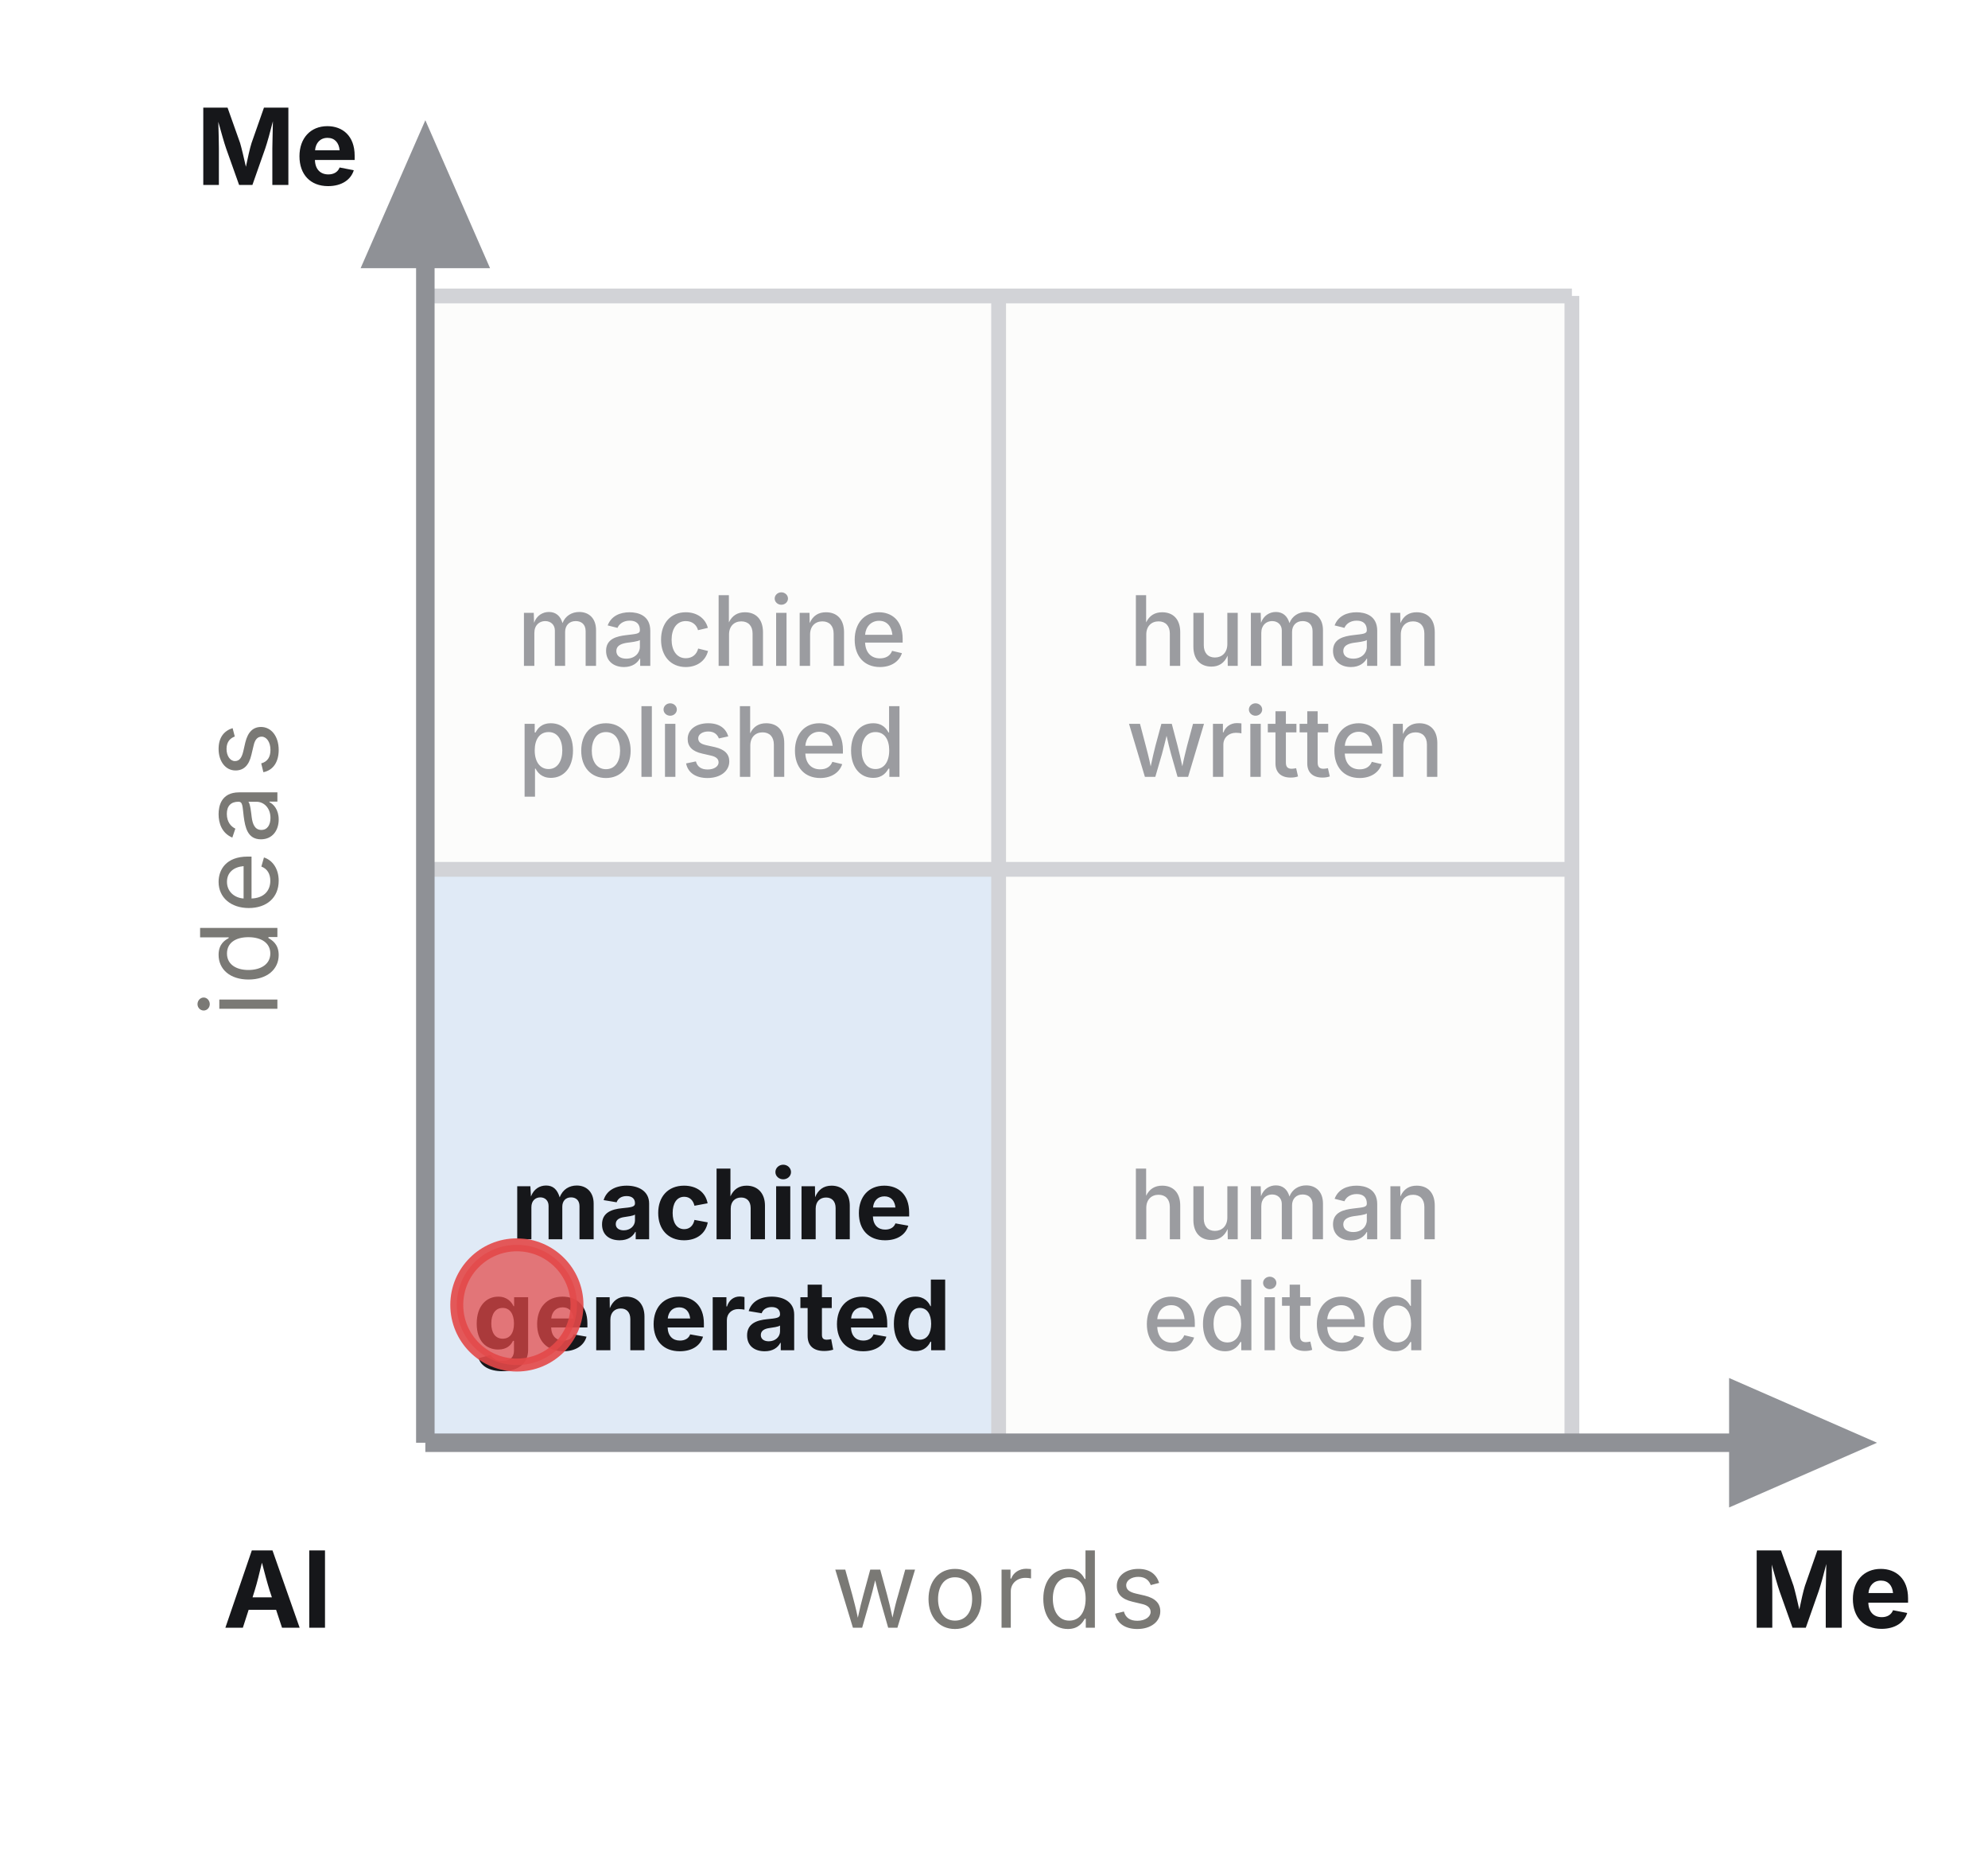
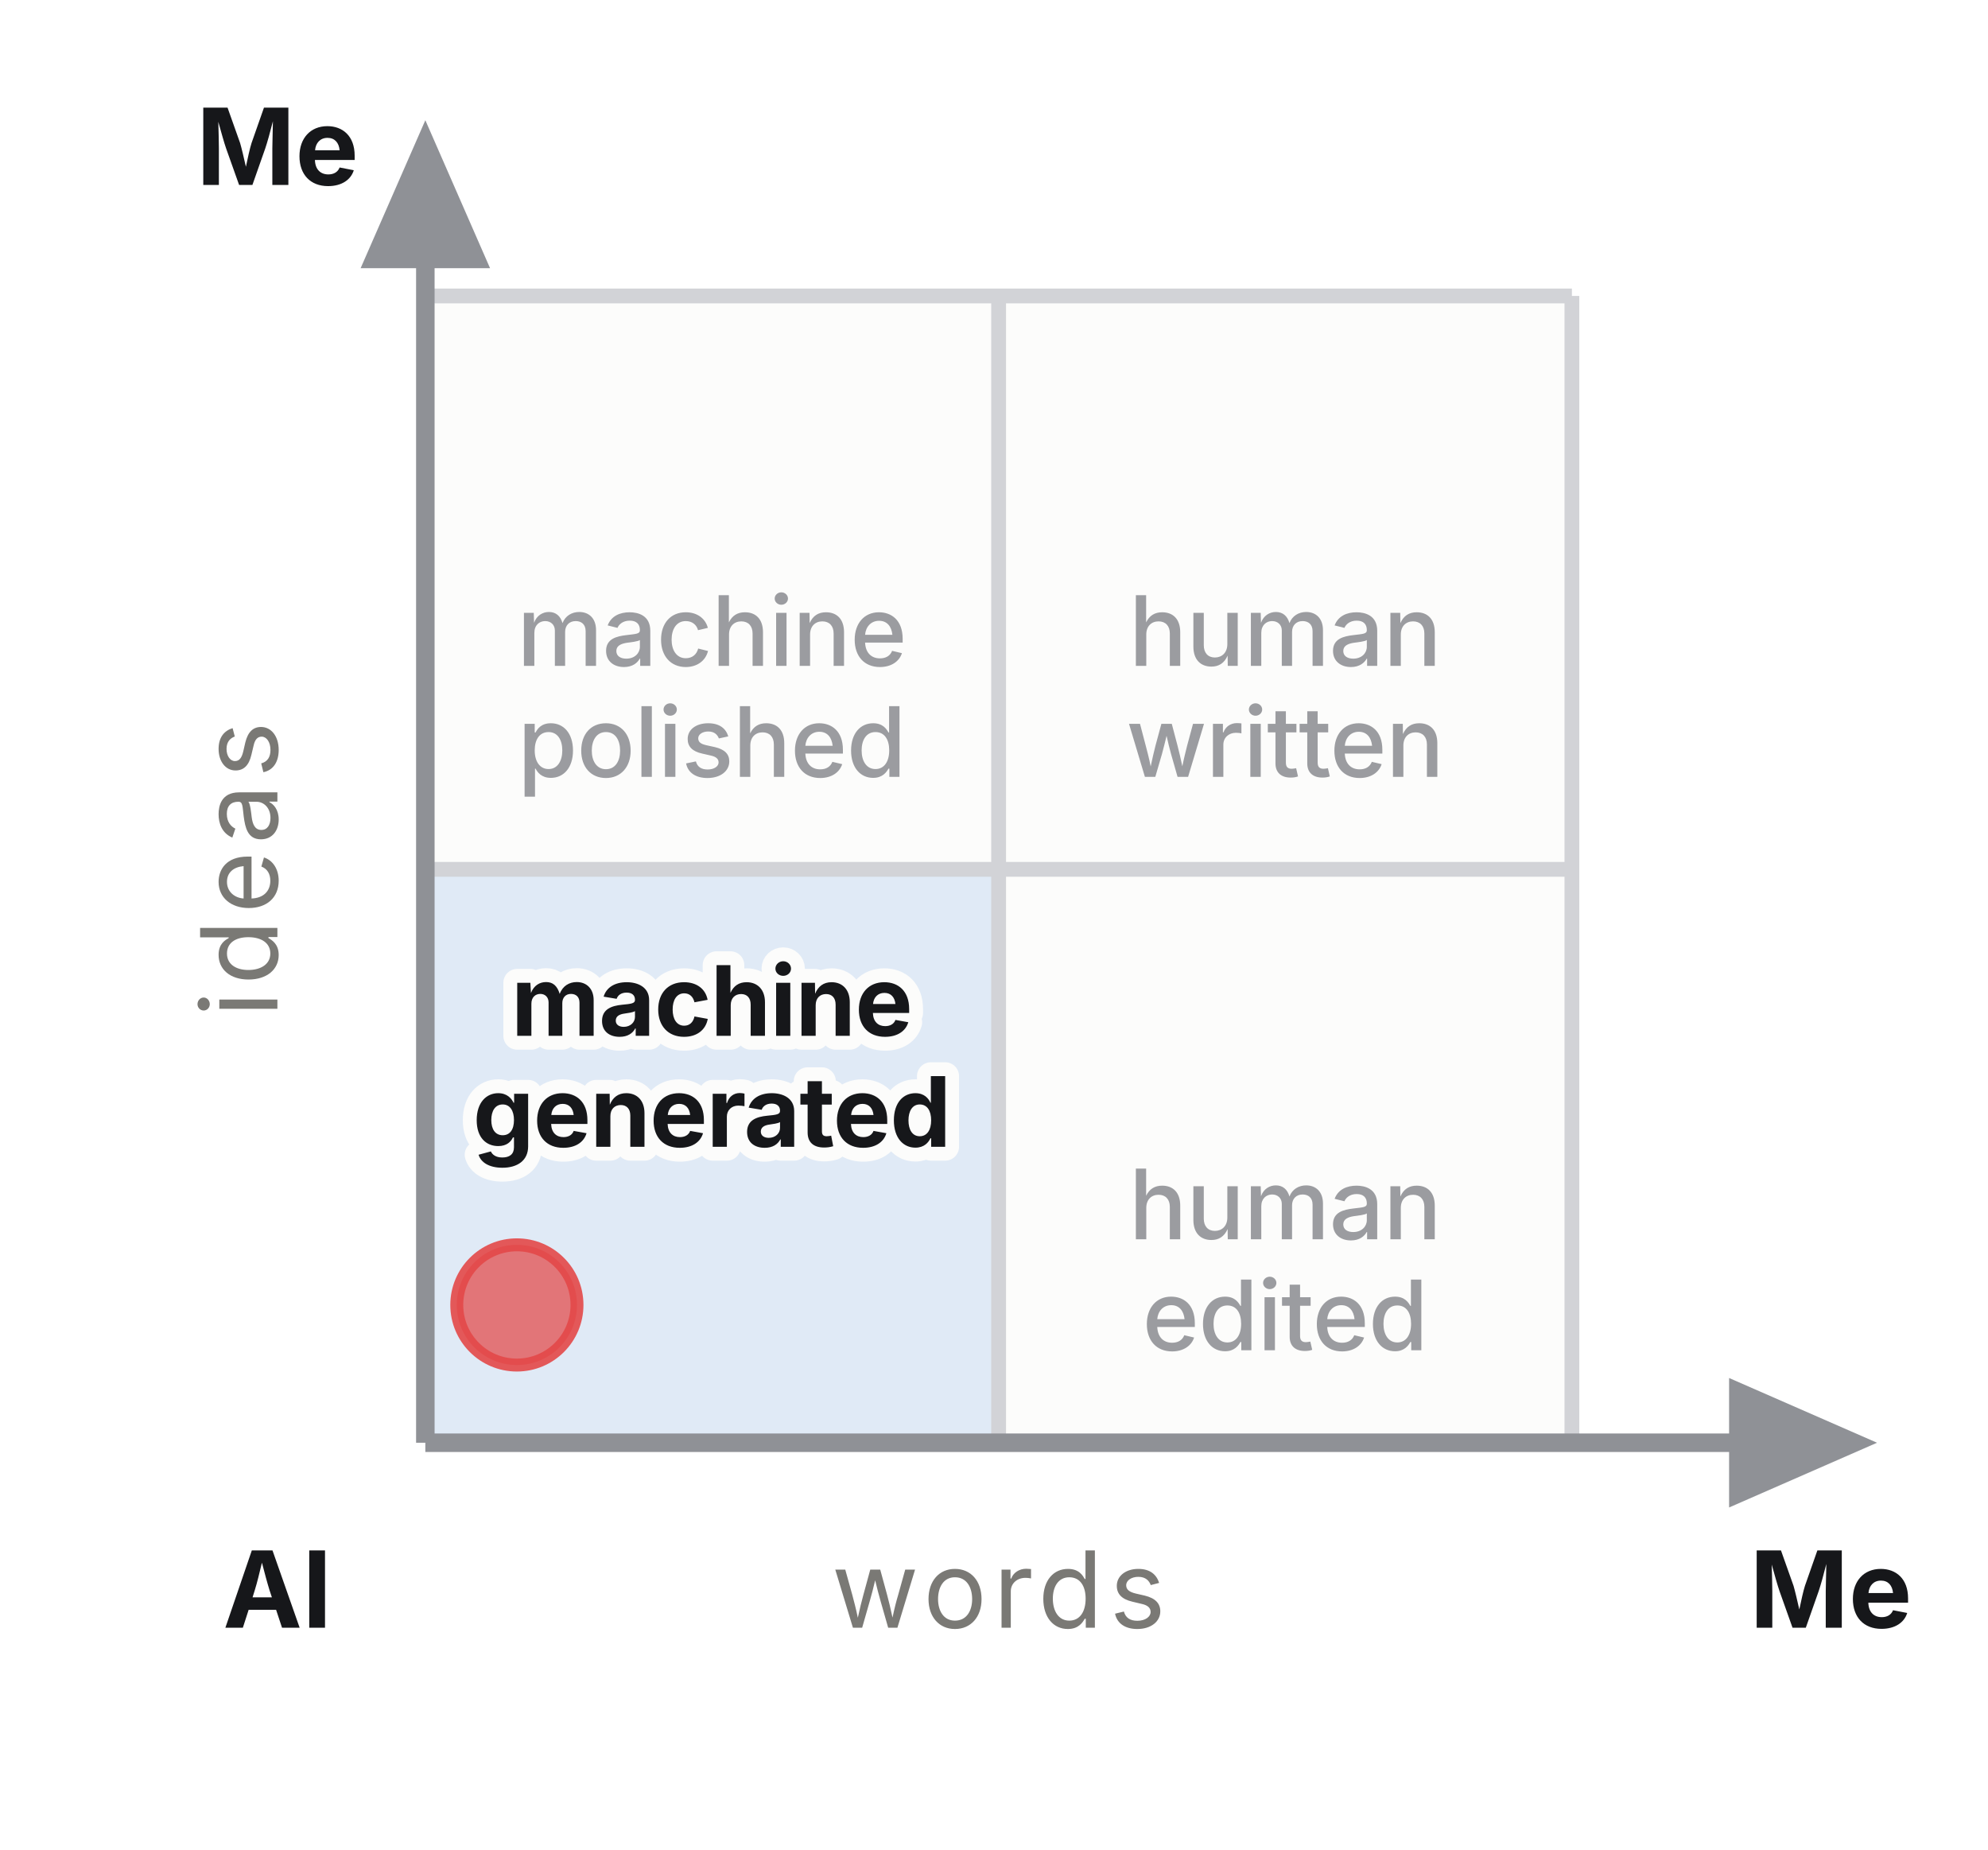
- <svg xmlns="http://www.w3.org/2000/svg" viewBox="0 0 215 200" font-family="ui-sans-serif,-apple-system,sans-serif" role="img" aria-label="Provenienza: machine generated. Parole umane 8%, idee umane 12%.">
+ <svg xmlns="http://www.w3.org/2000/svg" viewBox="0 0 215 200" font-family="ui-sans-serif,-apple-system,sans-serif" role="img" aria-label="Provenance: machine generated. Human words 8%, human ideas 12%.">
  <defs>
    <marker id="f" markerWidth="8" markerHeight="8" refX="6.5" refY="4" orient="auto">
      <path d="M0 0.5 L8 4 L0 7.5 z" fill="#8f9196" />
    </marker>
  </defs>
  <rect x="46" y="32" width="124" height="124" fill="#fcfcfb" />
  <rect x="46.0" y="94.0" width="62.0" height="62.0" fill="#2a78d6" fill-opacity=".13" />
  <path d="M108.0 32 V156 M46 94.0 H170 M170 32 V156 M46 32 H170" stroke="#d2d3d7" stroke-width="1.6" fill="none" />
  <line x1="46" y1="156" x2="46" y2="16" stroke="#8f9196" stroke-width="2" marker-end="url(#f)" />
  <line x1="46" y1="156" x2="200" y2="156" stroke="#8f9196" stroke-width="2" marker-end="url(#f)" />
-   <text x="77.0" y="72.0" text-anchor="middle" font-size="10.5" font-weight="500" fill="#9b9ca0" letter-spacing="-.1">machine</text>
-   <text x="77.0" y="84.0" text-anchor="middle" font-size="10.5" font-weight="500" fill="#9b9ca0" letter-spacing="-.1">polished</text>
-   <text x="139.0" y="72.0" text-anchor="middle" font-size="10.5" font-weight="500" fill="#9b9ca0" letter-spacing="-.1">human</text>
-   <text x="139.0" y="84.0" text-anchor="middle" font-size="10.5" font-weight="500" fill="#9b9ca0" letter-spacing="-.1">written</text>
-   <text x="77.0" y="134.0" text-anchor="middle" font-size="10.5" font-weight="700" fill="#16171a" letter-spacing="-.1">machine</text>
-   <text x="77.0" y="146.0" text-anchor="middle" font-size="10.5" font-weight="700" fill="#16171a" letter-spacing="-.1">generated</text>
-   <text x="139.0" y="134.0" text-anchor="middle" font-size="10.5" font-weight="500" fill="#9b9ca0" letter-spacing="-.1">human</text>
-   <text x="139.0" y="146.0" text-anchor="middle" font-size="10.5" font-weight="500" fill="#9b9ca0" letter-spacing="-.1">edited</text>
+   <text x="77.0" y="72.0" text-anchor="middle" font-size="10.5" font-weight="500" fill="#9b9ca0" letter-spacing="-.1" paint-order="stroke" stroke="#fcfcfb" stroke-width="3" stroke-linejoin="round">machine</text>
+   <text x="77.0" y="84.0" text-anchor="middle" font-size="10.5" font-weight="500" fill="#9b9ca0" letter-spacing="-.1" paint-order="stroke" stroke="#fcfcfb" stroke-width="3" stroke-linejoin="round">polished</text>
+   <text x="139.0" y="72.0" text-anchor="middle" font-size="10.5" font-weight="500" fill="#9b9ca0" letter-spacing="-.1" paint-order="stroke" stroke="#fcfcfb" stroke-width="3" stroke-linejoin="round">human</text>
+   <text x="139.0" y="84.0" text-anchor="middle" font-size="10.5" font-weight="500" fill="#9b9ca0" letter-spacing="-.1" paint-order="stroke" stroke="#fcfcfb" stroke-width="3" stroke-linejoin="round">written</text>
+   <text x="77.0" y="112.0" text-anchor="middle" font-size="10.5" font-weight="700" fill="#16171a" letter-spacing="-.1" paint-order="stroke" stroke="#fcfcfb" stroke-width="3" stroke-linejoin="round">machine</text>
+   <text x="77.0" y="124.0" text-anchor="middle" font-size="10.5" font-weight="700" fill="#16171a" letter-spacing="-.1" paint-order="stroke" stroke="#fcfcfb" stroke-width="3" stroke-linejoin="round">generated</text>
+   <text x="139.0" y="134.0" text-anchor="middle" font-size="10.5" font-weight="500" fill="#9b9ca0" letter-spacing="-.1" paint-order="stroke" stroke="#fcfcfb" stroke-width="3" stroke-linejoin="round">human</text>
+   <text x="139.0" y="146.0" text-anchor="middle" font-size="10.5" font-weight="500" fill="#9b9ca0" letter-spacing="-.1" paint-order="stroke" stroke="#fcfcfb" stroke-width="3" stroke-linejoin="round">edited</text>
  <circle cx="55.9" cy="141.1" r="6.5" fill="#e34948" fill-opacity=".72" />
  <circle cx="55.9" cy="141.1" r="6.5" fill="none" stroke="#e34948" stroke-width="1.4" stroke-opacity=".9" />
  <text x="108.0" y="176" text-anchor="middle" font-size="11.5" fill="#7a7975" letter-spacing=".06em">words</text>
  <text x="30" y="94.0" text-anchor="middle" font-size="11.5" fill="#7a7975" letter-spacing=".06em" transform="rotate(-90 30 94.0)">ideas</text>
  <text x="30" y="176" text-anchor="middle" font-size="11.5" font-weight="700" fill="#16171a">AI</text>
  <text x="198" y="176" text-anchor="middle" font-size="11.5" font-weight="700" fill="#16171a">Me</text>
  <text x="30" y="20" text-anchor="middle" font-size="11.5" font-weight="700" fill="#16171a">Me</text>
</svg>
